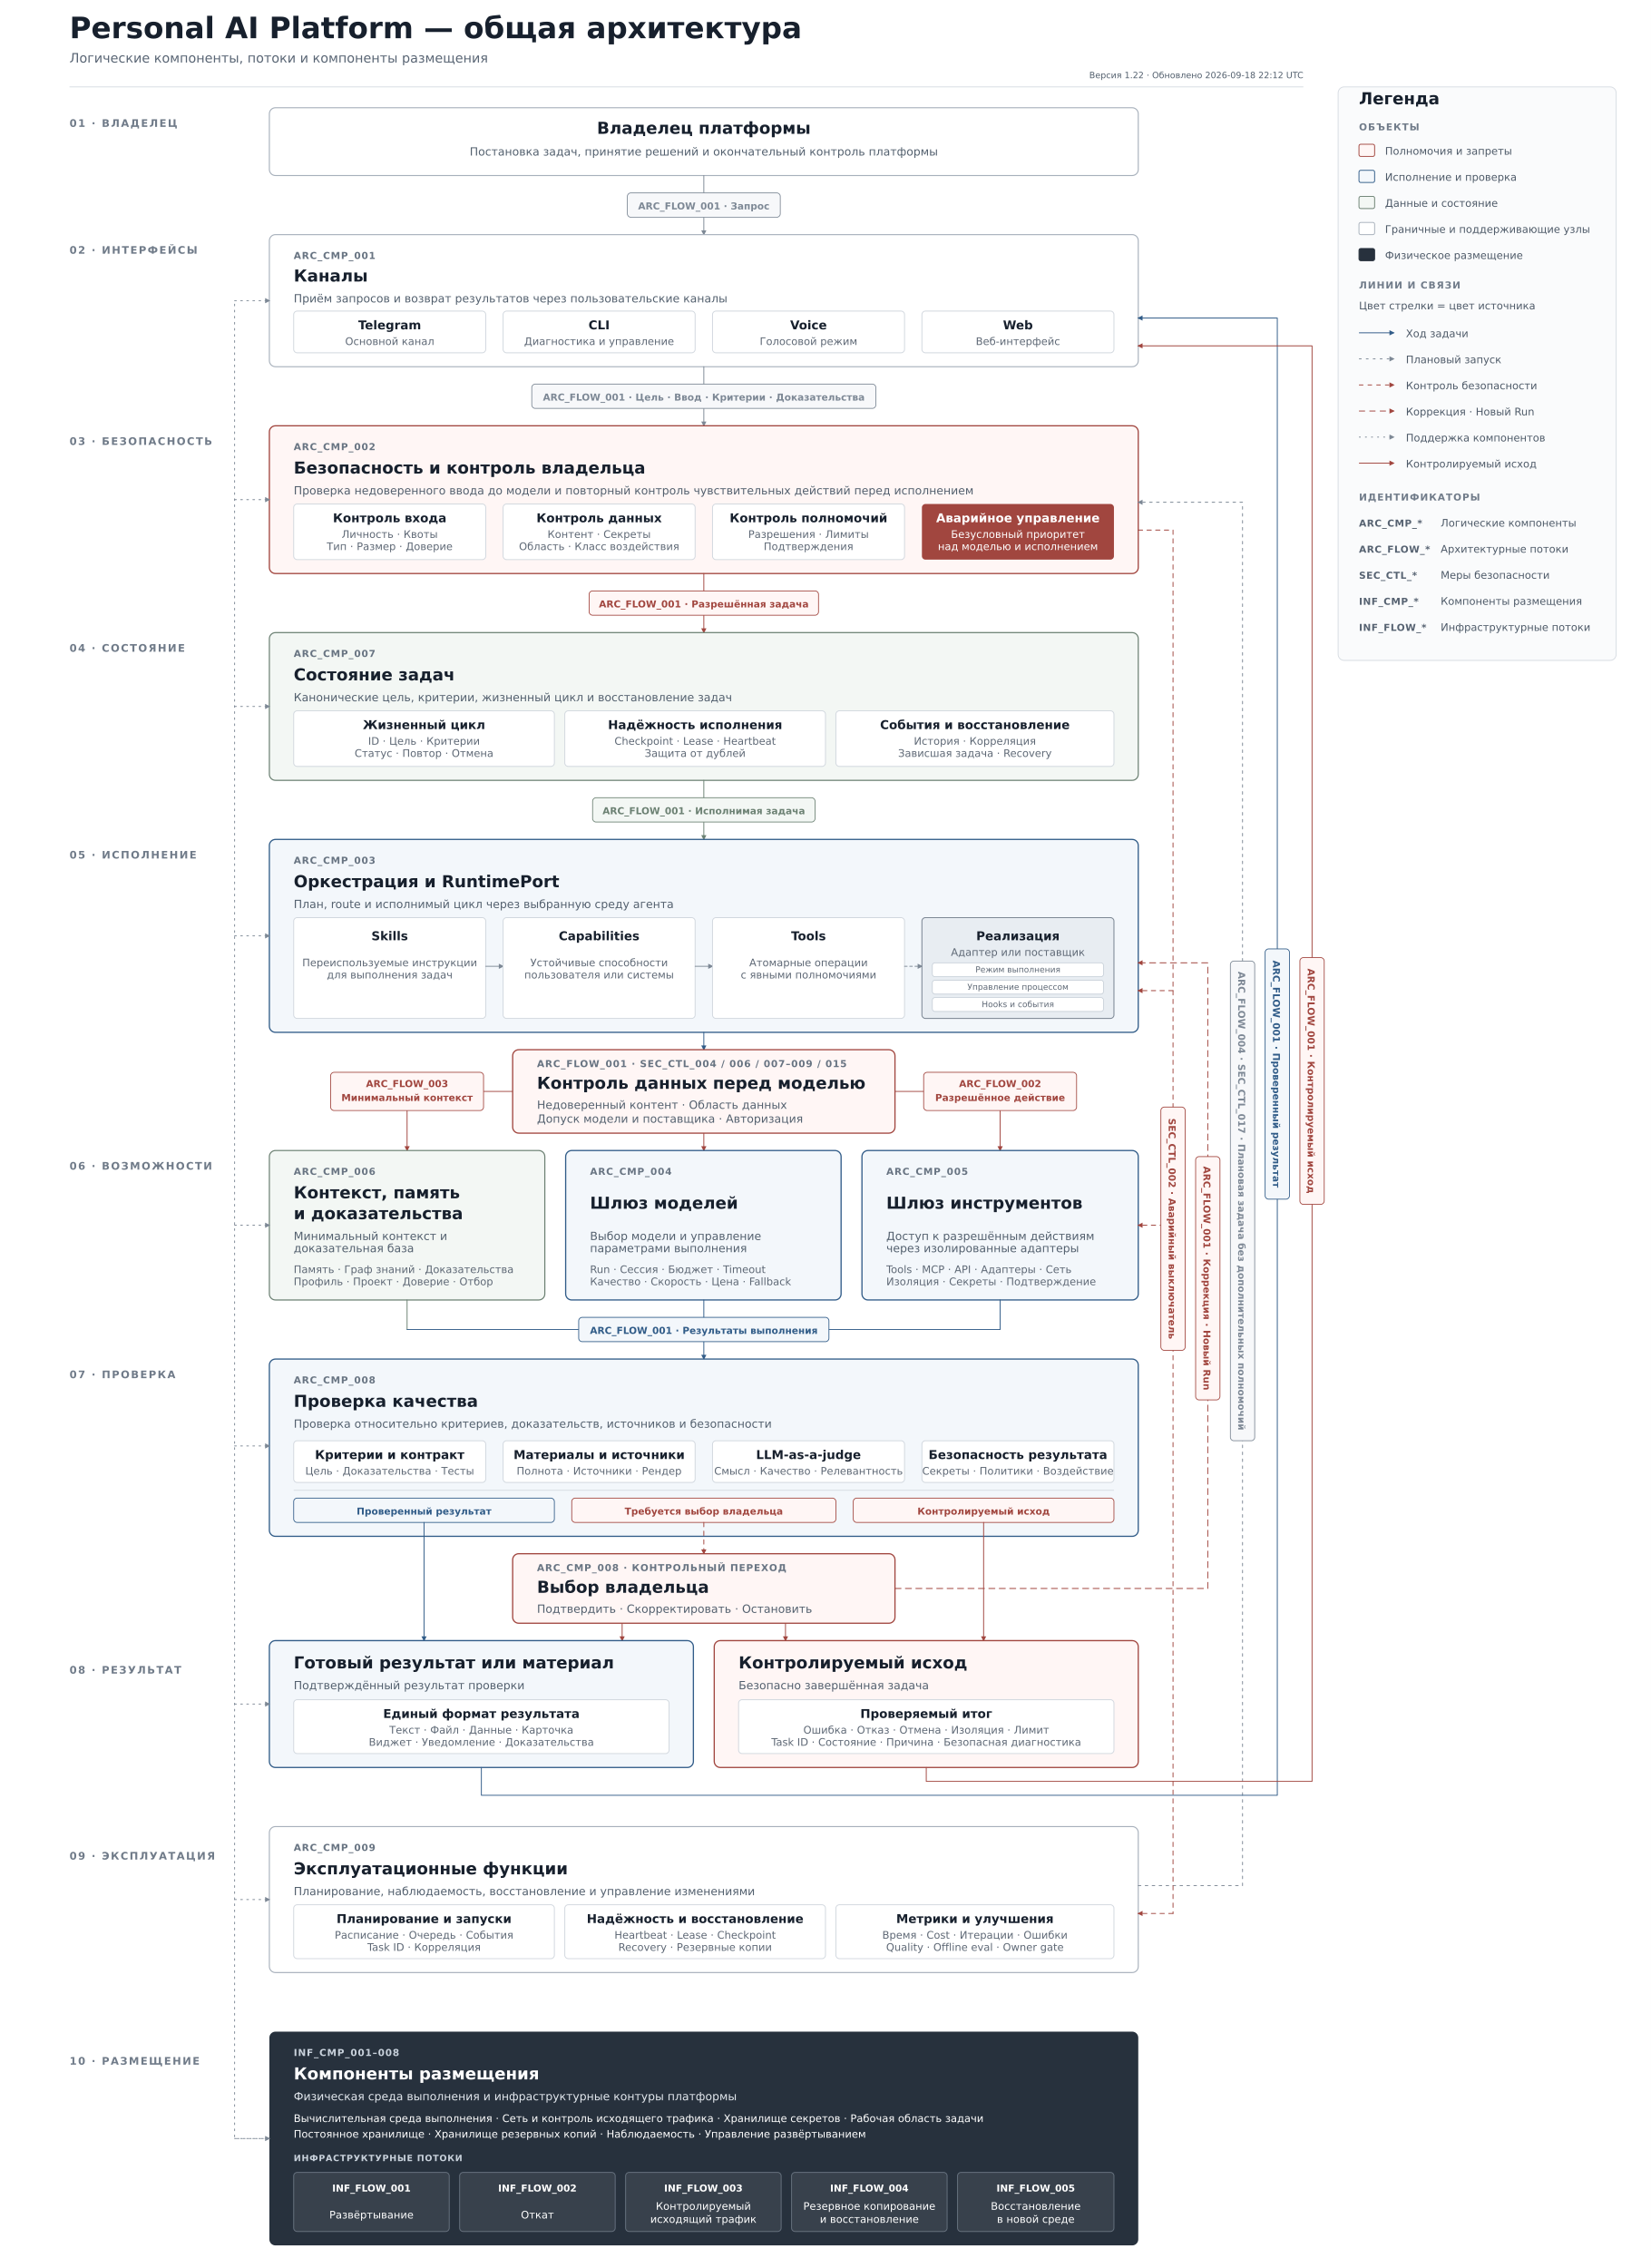
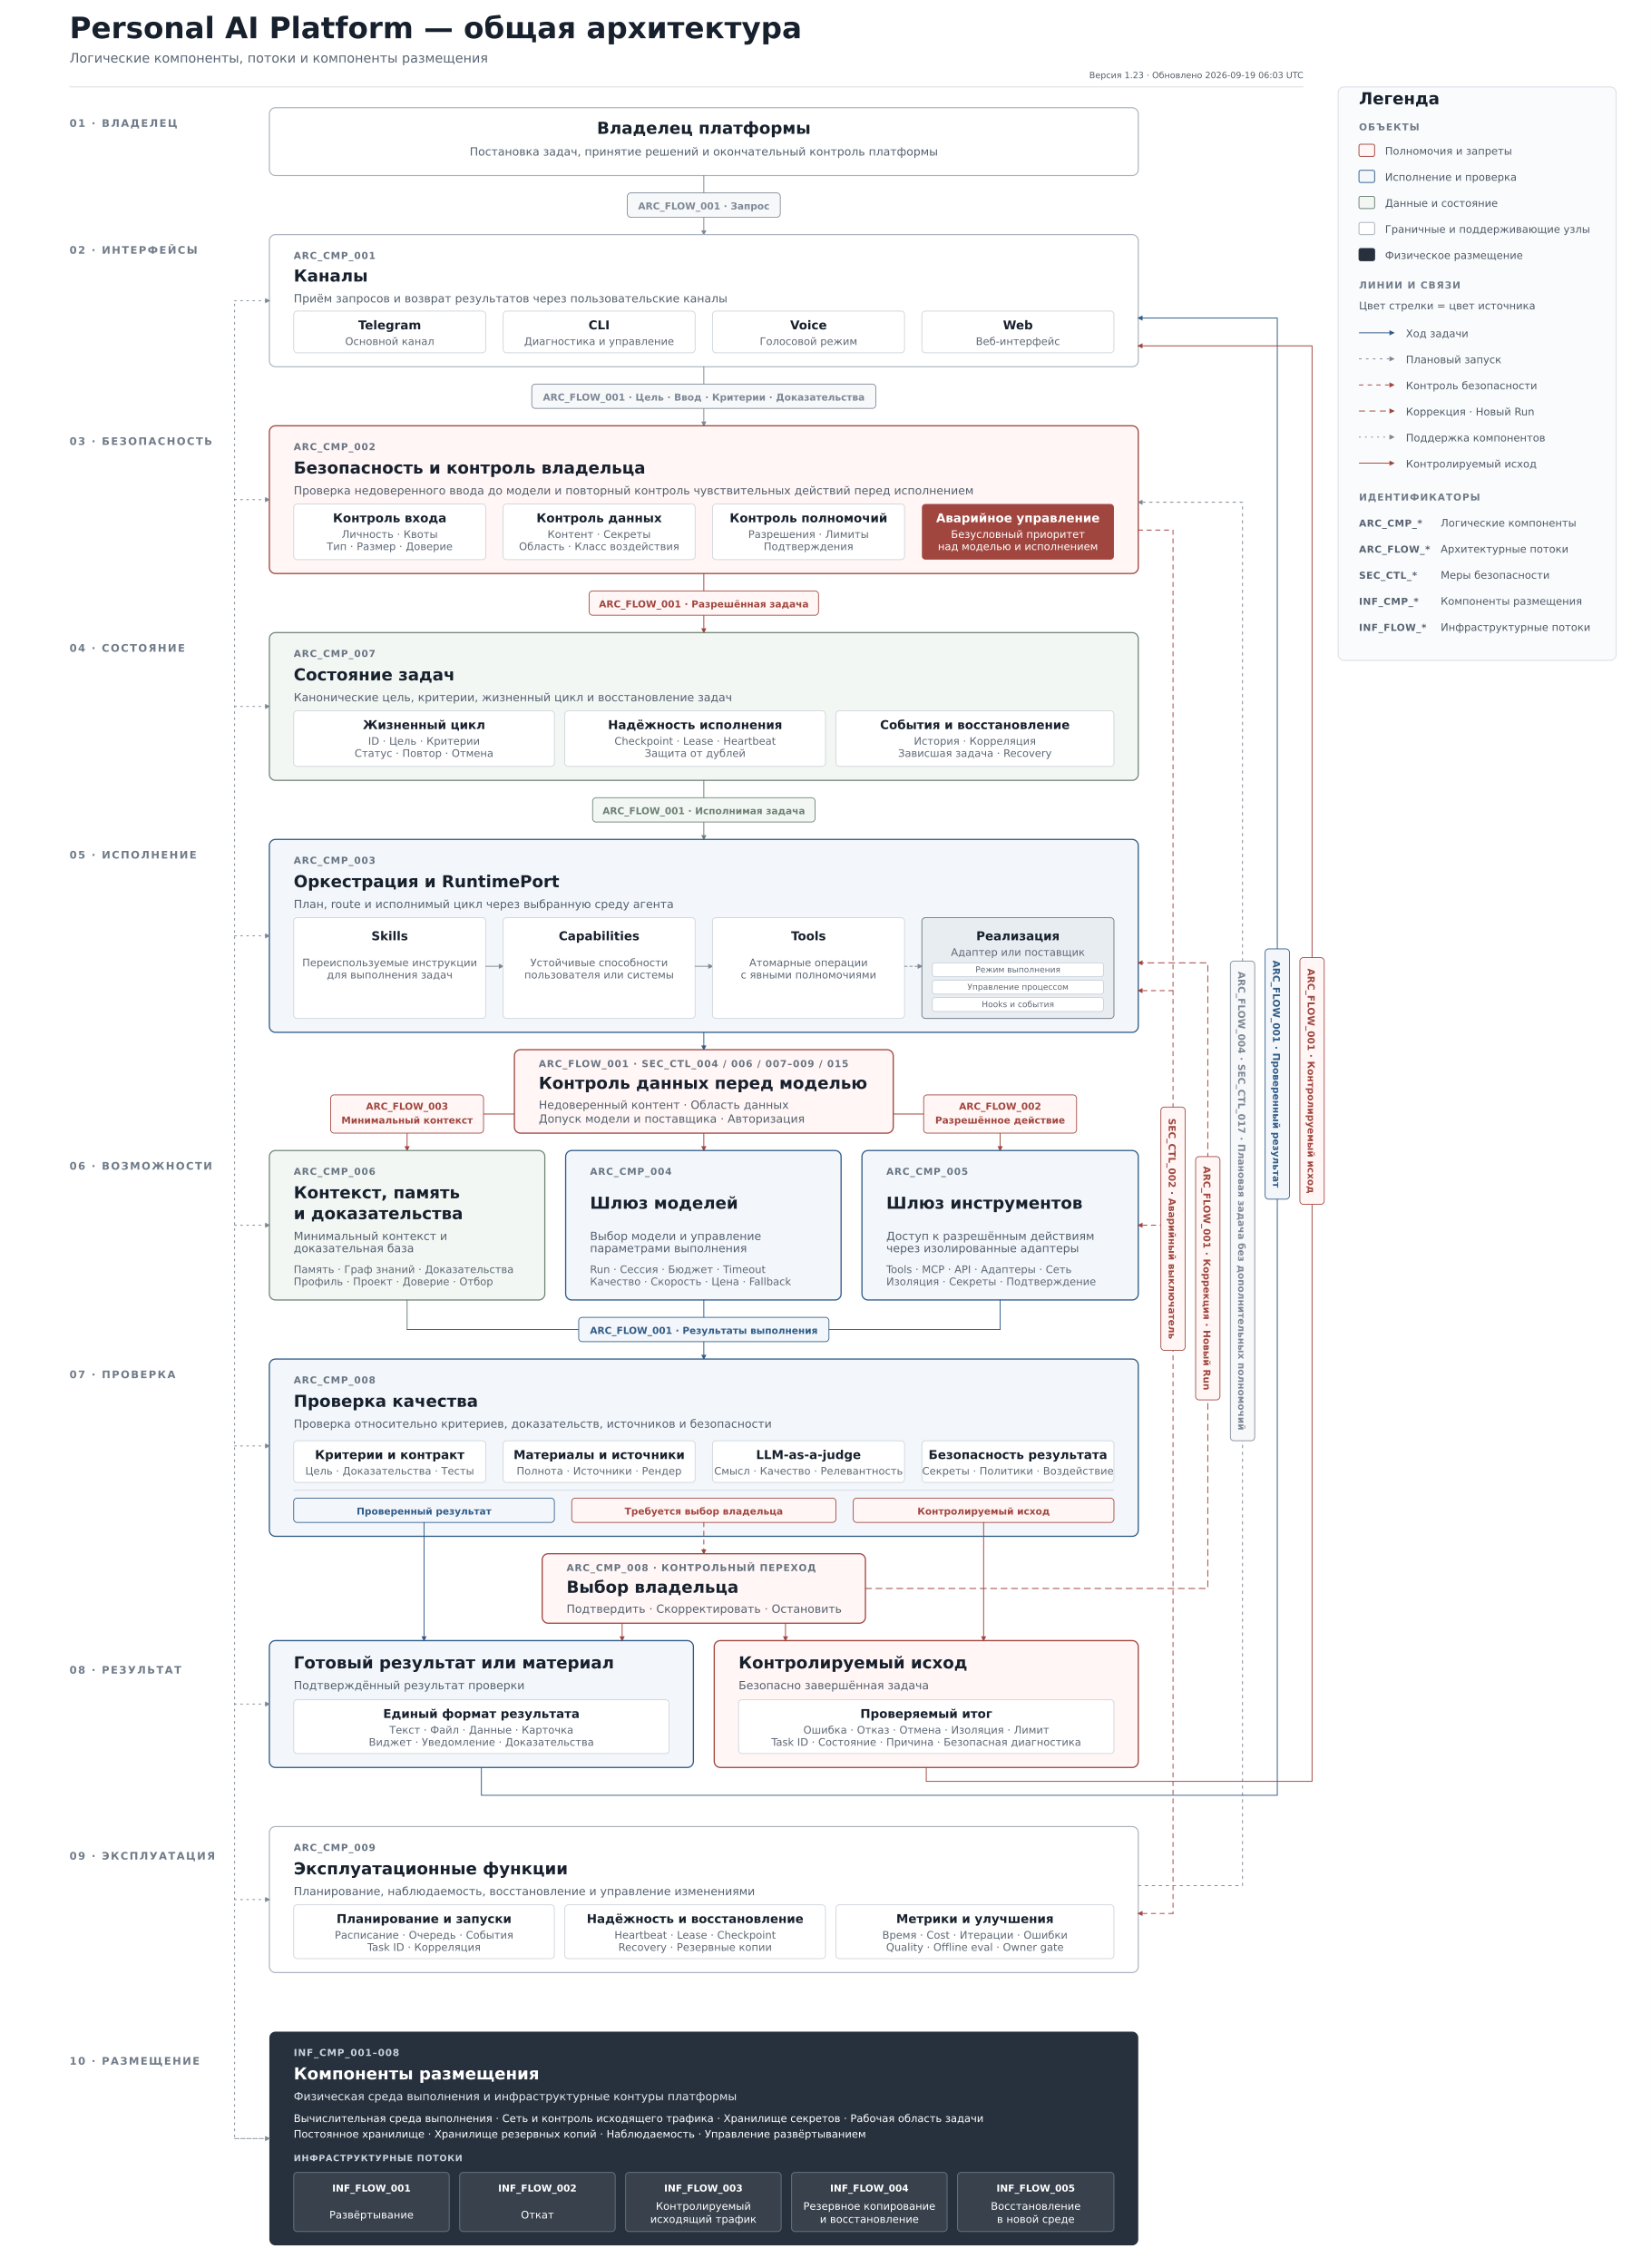
<svg xmlns="http://www.w3.org/2000/svg" width="1900" height="2610" viewBox="0 0 1900 2610" role="img" aria-labelledby="title desc" data-diagram-kind="architecture">
  <defs>
    <marker id="arrow-main" viewBox="0 0 10 10" refX="8.2" refY="5" markerWidth="6" markerHeight="6" orient="auto-start-reverse">
      <path d="M0 0L10 5L0 10Z" fill="#315C88" />
    </marker>
    <marker id="arrow-control" viewBox="0 0 10 10" refX="8.2" refY="5" markerWidth="6" markerHeight="6" orient="auto-start-reverse">
      <path d="M0 0L10 5L0 10Z" fill="#A1463F" />
    </marker>
    <marker id="arrow-support" viewBox="0 0 10 10" refX="8.2" refY="5" markerWidth="6" markerHeight="6" orient="auto-start-reverse">
      <path d="M0 0L10 5L0 10Z" fill="#7D8895" />
    </marker>
    <marker id="arrow-data" viewBox="0 0 10 10" refX="8.2" refY="5" markerWidth="6" markerHeight="6" orient="auto-start-reverse">
      <path d="M0 0L10 5L0 10Z" fill="#6C8173" />
    </marker>
    <style>
      text { font-family: "DejaVu Sans", sans-serif; fill: #17202D; }
      .title { font-size: 34px; font-weight: 600; }
      .subtitle { font-size: 15px; font-weight: 400; fill: #596574; }
      .legend { font-size: 12px; font-weight: 500; fill: #4E5A68; }
      .legend-id { font-size: 11px; font-weight: 600; letter-spacing: 0.5px; fill: #566271; }
      .legend-section { font-size: 11px; font-weight: 700; letter-spacing: 1px; fill: #707B89; }
      .layer-no { font-size: 12px; font-weight: 600; letter-spacing: 1.5px; fill: #707B89; }
      .component-id { font-size: 11px; font-weight: 600; letter-spacing: 0.8px; fill: #687482; }
      .component-title { font-size: 19px; font-weight: 600; }
      .component-text { font-size: 13px; font-weight: 400; fill: #53606E; }
      .small-title { font-size: 14px; font-weight: 600; }
      .small-text { font-size: 12px; font-weight: 400; fill: #5E6875; }
      .implementation-sub-text { font-size: 9.5px; font-weight: 400; fill: #5E6875; }
      .flow-text { font-size: 11px; font-weight: 600; fill: #315C88; }
      .control-flow-text { font-size: 11px; font-weight: 600; fill: #A1463F; }
      .data-flow-text { font-size: 11px; font-weight: 600; fill: #6C8173; }
      .neutral-flow-text { font-size: 11px; font-weight: 600; fill: #7D8895; }
      .inverse-title { font-size: 14px; font-weight: 600; fill: #FFFFFF; }
      .inverse-text { font-size: 12px; font-weight: 400; fill: #FFFFFF; }
      .infra-component-id { font-size: 11px; font-weight: 600; letter-spacing: 0.8px; fill: #C8D1DB; }
      .infra-component-title { font-size: 19px; font-weight: 600; fill: #FFFFFF; }
      .infra-component-text { font-size: 13px; font-weight: 400; fill: #E3E8EE; }
      .infra-small-text { font-size: 12px; font-weight: 400; fill: #FFFFFF; }
      .infra-chip { font-size: 11px; font-weight: 600; fill: #FFFFFF; }
      .infra-header { font-size: 10px; font-weight: 600; letter-spacing: 0.7px; fill: #C8D1DB; }
      .infra-inner-card { fill: #FFFFFF; fill-opacity: 0.08; stroke: #66717E; stroke-width: 1; }
      .main-line { fill: none; stroke: #315C88; stroke-width: 1; stroke-linecap: round; stroke-linejoin: round; marker-end: url(#arrow-main); }
      .neutral-line { fill: none; stroke: #7D8895; stroke-width: 1; stroke-linecap: round; stroke-linejoin: round; marker-end: url(#arrow-support); }
      .data-line { fill: none; stroke: #6C8173; stroke-width: 1; stroke-linecap: round; stroke-linejoin: round; marker-end: url(#arrow-data); }
      .control-main-line { fill: none; stroke: #A1463F; stroke-width: 1; stroke-linecap: round; stroke-linejoin: round; marker-end: url(#arrow-control); }
      .branch-line { fill: none; stroke: #315C88; stroke-width: 1; stroke-linecap: round; stroke-linejoin: round; marker-end: url(#arrow-main); }
      .bus-line { fill: none; stroke: #315C88; stroke-width: 1; stroke-linecap: round; stroke-linejoin: round; }
      .merge-line { fill: none; stroke: #315C88; stroke-width: 1; stroke-linecap: round; stroke-linejoin: round; }
      .data-merge-line { fill: none; stroke: #6C8173; stroke-width: 1; stroke-linecap: round; stroke-linejoin: round; }
      .revision-line { fill: none; stroke: #A1463F; stroke-width: 1; stroke-dasharray: 7 5; stroke-linecap: round; stroke-linejoin: round; marker-end: url(#arrow-control); }
      .control-line { fill: none; stroke: #A1463F; stroke-width: 1; stroke-dasharray: 5 5; stroke-linecap: round; stroke-linejoin: round; marker-end: url(#arrow-control); }
      .control-rail { fill: none; stroke: #A1463F; stroke-width: 1; stroke-dasharray: 5 5; stroke-linecap: round; stroke-linejoin: round; }
      .failure-line { fill: none; stroke: #A1463F; stroke-width: 1; stroke-linecap: round; stroke-linejoin: round; marker-end: url(#arrow-control); }
      .neutral-scheduled-line { fill: none; stroke: #7D8895; stroke-width: 1; stroke-dasharray: 3 5; stroke-linecap: round; stroke-linejoin: round; marker-end: url(#arrow-support); }
      .support-line { fill: none; stroke: #7D8895; stroke-width: 1; stroke-dasharray: 2 5; stroke-linecap: round; stroke-linejoin: round; marker-end: url(#arrow-support); }
      .support-rail { fill: none; stroke: #7D8895; stroke-width: 1; stroke-dasharray: 2 5; stroke-linecap: round; stroke-linejoin: round; }
      .neutral-card { fill: #FFFFFF; stroke: #A7B0BB; stroke-width: 1.2; }
      .control-card { fill: #FFF6F5; stroke: #A1463F; stroke-width: 1.4; }
      .execution-card { fill: #F3F7FB; stroke: #315C88; stroke-width: 1.4; }
      .data-card { fill: #F3F7F4; stroke: #6C8173; stroke-width: 1.3; }
      .inner-card { fill: #FFFFFF; stroke: #D1D7DE; stroke-width: 1; }
      .implementation-pill { fill: #E8EDF2; stroke: #7D8895; stroke-width: 1.1; }
      .implementation-sub { fill: #FFFFFF; stroke: #C3CCD5; stroke-width: 0.8; }
      .implementation-link { fill: none; stroke: #7D8895; stroke-width: 1; stroke-dasharray: 3 3; stroke-linecap: round; marker-end: url(#arrow-support); }
      .flow-label-blue { fill: #F3F7FB; stroke: #315C88; stroke-width: 0.9; }
      .flow-label-green { fill: #F3F7F4; stroke: #6C8173; stroke-width: 0.9; }
      .flow-label-gray { fill: #F7F8FA; stroke: #7D8895; stroke-width: 0.9; }
      .flow-label-red { fill: #FFF6F5; stroke: #A1463F; stroke-width: 0.9; }
      .gate-note { font-size: 10px; font-weight: 500; fill: #53606E; }
      .section-divider { stroke: #D7DCE2; stroke-width: 1; }
    </style>
  </defs>
  <rect width="1900" height="2626" fill="#FFFFFF" />
  <text x="80" y="44" class="title">Personal AI Platform — общая архитектура</text>
  <text x="80" y="72" class="subtitle">Логические компоненты, потоки и компоненты размещения</text>
-   <text x="1500" y="90" text-anchor="end" class="gate-note" data-diagram-meta="version">Версия 1.22 · Обновлено 2026-09-18 22:12 UTC</text>
+   <text x="1500" y="90" text-anchor="end" class="gate-note" data-diagram-meta="version">Версия 1.23 · Обновлено 2026-09-19 06:03 UTC</text>
  <line x1="80" y1="100" x2="1500" y2="100" stroke="#D7DCE2" />
  <g>
    <rect x="1540" y="100" width="320" height="660" rx="7" fill="#FAFBFC" stroke="#D7DCE2" stroke-width="1" />
    <text x="1564" y="120" class="component-title">Легенда</text>
    <text x="1564" y="150" class="legend-section">ОБЪЕКТЫ</text>
    <rect x="1564" y="166" width="18" height="14" rx="2" fill="#FFF6F5" stroke="#A1463F" />
    <text x="1594" y="178" class="legend">Полномочия и запреты</text>
    <rect x="1564" y="196" width="18" height="14" rx="2" fill="#F3F7FB" stroke="#315C88" />
    <text x="1594" y="208" class="legend">Исполнение и проверка</text>
    <rect x="1564" y="226" width="18" height="14" rx="2" fill="#F3F7F4" stroke="#6C8173" />
    <text x="1594" y="238" class="legend">Данные и состояние</text>
    <rect x="1564" y="256" width="18" height="14" rx="2" fill="#FFFFFF" stroke="#A7B0BB" />
    <text x="1594" y="268" class="legend">Граничные и поддерживающие узлы</text>
    <rect x="1564" y="286" width="18" height="14" rx="2" fill="#27313D" stroke="#27313D" />
    <text x="1594" y="298" class="legend">Физическое размещение</text>
    <text x="1564" y="332" class="legend-section">ЛИНИИ И СВЯЗИ</text>
    <text x="1564" y="356" class="legend">Цвет стрелки = цвет источника</text>
    <line x1="1564" y1="383" x2="1604" y2="383" stroke="#315C88" stroke-width="1" marker-end="url(#arrow-main)" />
    <text x="1618" y="388" class="legend">Ход задачи</text>
    <line x1="1564" y1="413" x2="1604" y2="413" stroke="#7D8895" stroke-width="1" stroke-dasharray="3 5" marker-end="url(#arrow-support)" />
    <text x="1618" y="418" class="legend">Плановый запуск</text>
    <line x1="1564" y1="443" x2="1604" y2="443" stroke="#A1463F" stroke-width="1" stroke-dasharray="5 5" marker-end="url(#arrow-control)" />
    <text x="1618" y="448" class="legend">Контроль безопасности</text>
    <line x1="1564" y1="473" x2="1604" y2="473" stroke="#A1463F" stroke-width="1" stroke-dasharray="7 5" marker-end="url(#arrow-control)" />
    <text x="1618" y="478" class="legend">Коррекция · Новый Run</text>
    <line x1="1564" y1="503" x2="1604" y2="503" stroke="#7D8895" stroke-width="1" stroke-dasharray="2 5" marker-end="url(#arrow-support)" />
    <text x="1618" y="508" class="legend">Поддержка компонентов</text>
    <line x1="1564" y1="533" x2="1604" y2="533" stroke="#A1463F" stroke-width="1" marker-end="url(#arrow-control)" />
    <text x="1618" y="538" class="legend">Контролируемый исход</text>
    <text x="1564" y="576" class="legend-section">ИДЕНТИФИКАТОРЫ</text>
    <text x="1564" y="606" class="legend-id">ARC_CMP_*</text>
    <text x="1658" y="606" class="legend">Логические компоненты</text>
    <text x="1564" y="636" class="legend-id">ARC_FLOW_*</text>
    <text x="1658" y="636" class="legend">Архитектурные потоки</text>
    <text x="1564" y="666" class="legend-id">SEC_CTL_*</text>
    <text x="1658" y="666" class="legend">Меры безопасности</text>
    <text x="1564" y="696" class="legend-id">INF_CMP_*</text>
    <text x="1658" y="696" class="legend">Компоненты размещения</text>
    <text x="1564" y="726" class="legend-id">INF_FLOW_*</text>
    <text x="1658" y="726" class="legend">Инфраструктурные потоки</text>
  </g>
  <g transform="translate(0 -110)">
    <g>
      <text x="80" y="256" class="layer-no">01 · ВЛАДЕЛЕЦ</text>
      <text x="80" y="402" class="layer-no">02 · ИНТЕРФЕЙСЫ</text>
      <text x="80" y="622" class="layer-no">03 · БЕЗОПАСНОСТЬ</text>
      <text x="80" y="860" class="layer-no">04 · СОСТОЯНИЕ</text>
      <text x="80" y="1098" class="layer-no">05 · ИСПОЛНЕНИЕ</text>
      <text x="80" y="1456" class="layer-no">06 · ВОЗМОЖНОСТИ</text>
      <text x="80" y="1696" class="layer-no">07 · ПРОВЕРКА</text>
      <text x="80" y="2036" class="layer-no">08 · РЕЗУЛЬТАТ</text>
      <text x="80" y="2250" class="layer-no">09 · ЭКСПЛУАТАЦИЯ</text>
      <text x="80" y="2486" class="layer-no">10 · РАЗМЕЩЕНИЕ</text>
    </g>
    <g>
      <rect id="owner-card" x="310" y="234" width="1000" height="78" rx="7" class="neutral-card" />
      <text x="810" y="264" class="component-title" text-anchor="middle">Владелец платформы</text>
      <text x="810" y="289" class="component-text" text-anchor="middle">Постановка задач, принятие решений и окончательный контроль платформы</text>
    </g>
    <path id="flow-request" class="neutral-line" d="M810 312V380" data-spec-id="ARC_FLOW_001" data-source-ref="owner-card" data-route="direct" />
    <rect id="flow-request-label" x="722" y="332" width="176" height="28" rx="4" class="flow-label-gray" data-connector-ref="flow-request" data-layout="flow-label" data-padding-profile="flow-caption" />
    <text x="810" y="351" class="neutral-flow-text" text-anchor="middle" textLength="152" lengthAdjust="spacing" data-spec-id="ARC_FLOW_001" data-label-for="flow-request-label">ARC_FLOW_001 · Запрос</text>
    <g data-spec-id="ARC_CMP_001">
      <rect id="channels-card" x="310" y="380" width="1000" height="152" rx="7" class="neutral-card" data-gap-from="owner-card" />
      <text x="338" y="408" class="component-id">ARC_CMP_001</text>
      <text x="338" y="434" class="component-title">Каналы</text>
      <text x="338" y="458" class="component-text">Приём запросов и возврат результатов через пользовательские каналы</text>
      <rect x="338" y="468" width="221" height="48" rx="4" class="inner-card" />
      <rect x="579" y="468" width="221" height="48" rx="4" class="inner-card" />
      <rect x="820" y="468" width="221" height="48" rx="4" class="inner-card" />
      <rect x="1061" y="468" width="221" height="48" rx="4" class="inner-card" />
      <text x="448.5" y="489" class="small-title" text-anchor="middle">Telegram</text>
      <text x="448.5" y="507" class="small-text" text-anchor="middle">Основной канал</text>
      <text x="689.5" y="489" class="small-title" text-anchor="middle">CLI</text>
      <text x="689.5" y="507" class="small-text" text-anchor="middle">Диагностика и управление</text>
      <text x="930.5" y="489" class="small-title" text-anchor="middle">Voice</text>
      <text x="930.5" y="507" class="small-text" text-anchor="middle">Голосовой режим</text>
      <text x="1171.5" y="489" class="small-title" text-anchor="middle">Web</text>
      <text x="1171.5" y="507" class="small-text" text-anchor="middle">Веб-интерфейс</text>
    </g>
    <path id="flow-task-intent" class="neutral-line" d="M810 532V600" data-spec-id="ARC_FLOW_001" data-source-ref="channels-card" data-route="direct" />
    <rect id="flow-task-intent-label" x="612" y="552" width="396" height="28" rx="4" class="flow-label-gray" data-connector-ref="flow-task-intent" data-layout="flow-label" data-padding-profile="flow-caption" />
    <text x="810" y="571" class="neutral-flow-text" text-anchor="middle" textLength="372" lengthAdjust="spacing" data-spec-id="ARC_FLOW_001" data-label-for="flow-task-intent-label">ARC_FLOW_001 · Цель · Ввод · Критерии · Доказательства</text>
    <g transform="translate(0 48)">
      <g data-spec-id="ARC_CMP_002">
        <rect id="security-card" x="310" y="552" width="1000" height="170" rx="7" class="control-card" data-gap-from="channels-card" />
        <text x="338" y="580" class="component-id">ARC_CMP_002</text>
        <text x="338" y="607" class="component-title">Безопасность и контроль владельца</text>
        <text x="338" y="631" class="component-text">Проверка недоверенного ввода до модели и повторный контроль чувствительных действий перед исполнением</text>
        <rect x="338" y="642" width="221" height="64" rx="4" class="inner-card" />
        <text x="448.5" y="663" class="small-title" text-anchor="middle">Контроль входа</text>
        <text x="448.5" y="681" class="small-text" text-anchor="middle">Личность · Квоты</text>
        <text x="448.5" y="695" class="small-text" text-anchor="middle">Тип · Размер · Доверие</text>
        <rect x="579" y="642" width="221" height="64" rx="4" class="inner-card" />
        <text x="689.5" y="663" class="small-title" text-anchor="middle">Контроль данных</text>
        <text x="689.5" y="681" class="small-text" text-anchor="middle">Контент · Секреты</text>
        <text x="689.5" y="695" class="small-text" text-anchor="middle">Область · Класс воздействия</text>
        <rect x="820" y="642" width="221" height="64" rx="4" class="inner-card" />
        <text x="930.5" y="663" class="small-title" text-anchor="middle">Контроль полномочий</text>
        <text x="930.5" y="681" class="small-text" text-anchor="middle">Разрешения · Лимиты</text>
        <text x="930.5" y="695" class="small-text" text-anchor="middle">Подтверждения</text>
        <rect x="1061" y="642" width="221" height="64" rx="4" fill="#A1463F" />
        <text x="1171.5" y="663" class="inverse-title" text-anchor="middle">Аварийное управление</text>
        <text x="1171.5" y="681" class="inverse-text" text-anchor="middle">Безусловный приоритет</text>
        <text x="1171.5" y="695" class="inverse-text" text-anchor="middle">над моделью и исполнением</text>
      </g>
      <g transform="translate(0 6)">
        <path id="flow-authorized-task" class="control-main-line" d="M810 716V784" data-spec-id="ARC_FLOW_001" data-source-ref="security-card" data-route="direct" />
        <rect id="flow-authorized-task-label" x="678" y="736" width="264" height="28" rx="4" class="flow-label-red" data-connector-ref="flow-authorized-task" data-layout="flow-label" data-padding-profile="flow-caption" />
        <text x="810" y="755" class="control-flow-text" text-anchor="middle" textLength="240" lengthAdjust="spacing" data-spec-id="ARC_FLOW_001" data-label-for="flow-authorized-task-label">ARC_FLOW_001 · Разрешённая задача</text>
        <g data-spec-id="ARC_CMP_007">
          <rect id="task-state-card" x="310" y="784" width="1000" height="170" rx="7" class="data-card" data-gap-from="security-card" />
          <text x="338" y="812" class="component-id">ARC_CMP_007</text>
          <text x="338" y="839" class="component-title">Состояние задач</text>
          <text x="338" y="863" class="component-text">Канонические цель, критерии, жизненный цикл и восстановление задач</text>
          <rect x="338" y="874" width="300" height="64" rx="4" class="inner-card" />
          <text x="488" y="895" class="small-title" text-anchor="middle">Жизненный цикл</text>
          <text x="488" y="913" class="small-text" text-anchor="middle">ID · Цель · Критерии</text>
          <text x="488" y="927" class="small-text" text-anchor="middle">Статус · Повтор · Отмена</text>
          <rect x="650" y="874" width="300" height="64" rx="4" class="inner-card" />
          <text x="800" y="895" class="small-title" text-anchor="middle">Надёжность исполнения</text>
          <text x="800" y="913" class="small-text" text-anchor="middle">Checkpoint · Lease · Heartbeat</text>
          <text x="800" y="927" class="small-text" text-anchor="middle">Защита от дублей</text>
          <rect x="962" y="874" width="320" height="64" rx="4" class="inner-card" />
          <text x="1122" y="895" class="small-title" text-anchor="middle">События и восстановление</text>
          <text x="1122" y="913" class="small-text" text-anchor="middle">История · Корреляция</text>
          <text x="1122" y="927" class="small-text" text-anchor="middle">Зависшая задача · Recovery</text>
        </g>
        <path id="flow-executable-task" class="data-line" d="M810 954V1022" data-spec-id="ARC_FLOW_001" data-source-ref="task-state-card" data-route="direct" />
        <rect id="flow-executable-task-label" x="682" y="974" width="256" height="28" rx="4" class="flow-label-green" data-connector-ref="flow-executable-task" data-layout="flow-label" data-padding-profile="flow-caption" />
        <text x="810" y="993" class="data-flow-text" text-anchor="middle" textLength="232" lengthAdjust="spacing" data-spec-id="ARC_FLOW_001" data-label-for="flow-executable-task-label">ARC_FLOW_001 · Исполнимая задача</text>
        <g transform="translate(0 28)" data-spec-id="ARC_CMP_003">
          <rect id="orchestration-card" x="310" y="994" width="1000" height="222" rx="7" class="execution-card" data-gap-from="task-state-card" />
          <text x="338" y="1022" class="component-id">ARC_CMP_003</text>
          <text x="338" y="1049" class="component-title">Оркестрация и RuntimePort</text>
          <text x="338" y="1073" class="component-text">План, route и исполнимый цикл через выбранную среду агента</text>
          <rect id="skills-card" x="338" y="1084" width="221" height="116" rx="4" class="inner-card" />
          <text x="448.5" y="1110" class="small-title" text-anchor="middle">Skills</text>
          <text x="448.5" y="1140" class="small-text" text-anchor="middle">Переиспользуемые инструкции</text>
          <text x="448.5" y="1154" class="small-text" text-anchor="middle">для выполнения задач</text>
          <path class="neutral-line" d="M559 1140H579" data-source-ref="skills-card" data-route="direct" />
          <rect id="capabilities-card" x="579" y="1084" width="221" height="116" rx="4" class="inner-card" />
          <text x="689.5" y="1110" class="small-title" text-anchor="middle">Capabilities</text>
          <text x="689.5" y="1140" class="small-text" text-anchor="middle">Устойчивые способности</text>
          <text x="689.5" y="1154" class="small-text" text-anchor="middle">пользователя или системы</text>
          <path class="neutral-line" d="M800 1140H820" data-source-ref="capabilities-card" data-route="direct" />
          <rect x="820" y="1084" width="221" height="116" rx="4" class="inner-card" />
          <text x="930.5" y="1110" class="small-title" text-anchor="middle">Tools</text>
          <text x="930.5" y="1140" class="small-text" text-anchor="middle">Атомарные операции</text>
          <text x="930.5" y="1154" class="small-text" text-anchor="middle">с явными полномочиями</text>
          <path class="implementation-link" d="M1041 1140H1061" />
          <rect x="1061" y="1084" width="221" height="116" rx="4" class="implementation-pill" />
          <text x="1171.5" y="1110" class="small-title" text-anchor="middle">Реализация</text>
          <text x="1171.5" y="1128" class="small-text" text-anchor="middle">Адаптер или поставщик</text>
          <rect x="1073" y="1136" width="197" height="16" rx="3" class="implementation-sub" />
          <rect x="1073" y="1156" width="197" height="16" rx="3" class="implementation-sub" />
          <rect x="1073" y="1176" width="197" height="16" rx="3" class="implementation-sub" />
          <text x="1171.5" y="1147" class="implementation-sub-text" text-anchor="middle">Режим выполнения</text>
          <text x="1171.5" y="1167" class="implementation-sub-text" text-anchor="middle">Управление процессом</text>
          <text x="1171.5" y="1187" class="implementation-sub-text" text-anchor="middle">Hooks и события</text>
        </g>
      </g>
    </g>
    <g transform="translate(0 118)">
      <path class="main-line" d="M810 1180V1200" data-source-ref="orchestration-card" data-route="direct" />
-       <path id="flow-pre-model-context" class="control-main-line" d="M590 1248H468.5V1316" data-source-ref="pre-model-control-card" />
+       <path id="flow-pre-model-context" class="control-main-line" d="M592 1274H468.5V1316" data-source-ref="pre-model-control-card" />
      <path id="flow-pre-model-main" class="control-main-line" d="M810 1296V1316" data-source-ref="pre-model-control-card" data-route="direct" />
-       <path id="flow-pre-model-tool" class="control-main-line" d="M1030 1248H1151V1316" data-source-ref="pre-model-control-card" />
+       <path id="flow-pre-model-tool" class="control-main-line" d="M1028 1274H1151V1316" data-source-ref="pre-model-control-card" />
      <g data-spec-id="SEC_CTL_004">
        <g data-spec-id="SEC_CTL_006">
          <g data-spec-id="SEC_CTL_007">
            <g data-spec-id="SEC_CTL_008">
              <g data-spec-id="SEC_CTL_009">
                <g data-spec-id="SEC_CTL_015">
-                   <rect id="pre-model-context-flow" x="380.5" y="1226" width="176" height="44" rx="4" class="flow-label-red" data-connector-ref="flow-pre-model-context" data-layout="flow-label-multiline" data-padding-profile="flow-caption" data-equal-width-group="pre-model-side-labels" />
-                   <text x="468.5" y="1243" class="control-flow-text" text-anchor="middle" data-spec-id="ARC_FLOW_003" data-label-for="pre-model-context-flow">ARC_FLOW_003</text>
-                   <text x="468.5" y="1259" class="control-flow-text" text-anchor="middle" data-label-for="pre-model-context-flow">Минимальный контекст</text>
-                   <rect id="pre-model-control-card" x="590" y="1200" width="440" height="96" rx="7" class="control-card" data-layout="control-transition" data-center-with="orchestration-card" data-gap-from="orchestration-card" data-gap-kind="transition" />
-                   <text x="618" y="1220" class="component-id" data-layout-slot="identity">ARC_FLOW_001 · SEC_CTL_004 / 006 / 007–009 / 015</text>
-                   <text x="618" y="1245" class="component-title" data-layout-slot="title">Контроль данных перед моделью</text>
-                   <text x="618" y="1268" class="component-text" data-layout-slot="detail-1">Недоверенный контент · Область данных</text>
-                   <text x="618" y="1284" class="component-text" data-layout-slot="detail-2">Допуск модели и поставщика · Авторизация</text>
-                   <rect id="pre-model-tool-flow" x="1063" y="1226" width="176" height="44" rx="4" class="flow-label-red" data-connector-ref="flow-pre-model-tool" data-layout="flow-label-multiline" data-padding-profile="flow-caption" data-equal-width-group="pre-model-side-labels" />
-                   <text x="1151" y="1243" class="control-flow-text" text-anchor="middle" data-spec-id="ARC_FLOW_002" data-label-for="pre-model-tool-flow">ARC_FLOW_002</text>
-                   <text x="1151" y="1259" class="control-flow-text" text-anchor="middle" data-label-for="pre-model-tool-flow">Разрешённое действие</text>
+                   <rect id="pre-model-context-flow" x="380.5" y="1252" width="176" height="44" rx="4" class="flow-label-red" data-connector-ref="flow-pre-model-context" data-layout="flow-label-multiline" data-padding-profile="flow-caption" data-equal-width-group="pre-model-side-labels" data-align-bottom-with="pre-model-control-card" />
+                   <text x="468.5" y="1269" class="control-flow-text" text-anchor="middle" data-spec-id="ARC_FLOW_003" data-label-for="pre-model-context-flow">ARC_FLOW_003</text>
+                   <text x="468.5" y="1285" class="control-flow-text" text-anchor="middle" data-label-for="pre-model-context-flow">Минимальный контекст</text>
+                   <rect id="pre-model-control-card" x="592" y="1200" width="436" height="96" rx="7" class="control-card" data-layout="control-transition" data-center-with="orchestration-card" data-gap-from="orchestration-card" data-gap-kind="transition" />
+                   <text x="620" y="1220" class="component-id" data-layout-slot="identity">ARC_FLOW_001 · SEC_CTL_004 / 006 / 007–009 / 015</text>
+                   <text x="620" y="1245" class="component-title" data-layout-slot="title">Контроль данных перед моделью</text>
+                   <text x="620" y="1268" class="component-text" data-layout-slot="detail-1">Недоверенный контент · Область данных</text>
+                   <text x="620" y="1284" class="component-text" data-layout-slot="detail-2">Допуск модели и поставщика · Авторизация</text>
+                   <rect id="pre-model-tool-flow" x="1063" y="1252" width="176" height="44" rx="4" class="flow-label-red" data-connector-ref="flow-pre-model-tool" data-layout="flow-label-multiline" data-padding-profile="flow-caption" data-equal-width-group="pre-model-side-labels" data-align-bottom-with="pre-model-control-card" />
+                   <text x="1151" y="1269" class="control-flow-text" text-anchor="middle" data-spec-id="ARC_FLOW_002" data-label-for="pre-model-tool-flow">ARC_FLOW_002</text>
+                   <text x="1151" y="1285" class="control-flow-text" text-anchor="middle" data-label-for="pre-model-tool-flow">Разрешённое действие</text>
                </g>
              </g>
            </g>
          </g>
        </g>
      </g>
      <g transform="translate(0 28)" data-spec-id="ARC_CMP_006">
        <rect id="context-card" x="310" y="1288" width="317" height="172" rx="7" class="data-card" data-gap-from="pre-model-control-card" data-gap-kind="transition" />
        <text x="338" y="1316" class="component-id">ARC_CMP_006</text>
        <text x="338" y="1343" class="component-title">Контекст, память</text>
        <text x="338" y="1367" class="component-title">и доказательства</text>
        <text x="338" y="1391" class="component-text">Минимальный контекст и</text>
        <text x="338" y="1405" class="component-text">доказательная база</text>
        <text x="338" y="1429" class="small-text">Память · Граф знаний · Доказательства</text>
        <text x="338" y="1443" class="small-text">Профиль · Проект · Доверие · Отбор</text>
      </g>
      <g transform="translate(0 28)" data-spec-id="ARC_CMP_004">
        <rect id="model-gateway-card" x="651" y="1288" width="317" height="172" rx="7" class="execution-card" data-gap-from="pre-model-control-card" data-gap-kind="transition" />
        <text x="679" y="1316" class="component-id">ARC_CMP_004</text>
        <text x="679" y="1355" class="component-title">Шлюз моделей</text>
        <text x="679" y="1391" class="component-text">Выбор модели и управление</text>
        <text x="679" y="1405" class="component-text">параметрами выполнения</text>
        <text x="679" y="1429" class="small-text">Run · Сессия · Бюджет · Timeout</text>
        <text x="679" y="1443" class="small-text">Качество · Скорость · Цена · Fallback</text>
      </g>
      <g transform="translate(0 28)" data-spec-id="ARC_CMP_005">
        <rect id="tool-gateway-card" x="992" y="1288" width="318" height="172" rx="7" class="execution-card" data-gap-from="pre-model-control-card" data-gap-kind="transition" />
        <text x="1020" y="1316" class="component-id">ARC_CMP_005</text>
        <text x="1020" y="1355" class="component-title">Шлюз инструментов</text>
        <text x="1020" y="1391" class="component-text">Доступ к разрешённым действиям</text>
        <text x="1020" y="1405" class="component-text">через изолированные адаптеры</text>
        <text x="1020" y="1429" class="small-text">Tools · MCP · API · Адаптеры · Сеть</text>
        <text x="1020" y="1443" class="small-text">Изоляция · Секреты · Подтверждение</text>
      </g>
      <g transform="translate(0 -48)">
        <path class="data-merge-line" d="M468.5 1536V1570" data-source-ref="context-card" data-route="direct" />
        <path class="merge-line" d="M810 1536V1570" data-source-ref="model-gateway-card" data-route="direct" />
        <path class="merge-line" d="M1151 1536V1570" data-source-ref="tool-gateway-card" data-route="direct" />
        <path class="bus-line" d="M468.5 1570H1151" data-shared-route="true" />
        <path id="flow-capability-results" class="branch-line" d="M810 1570V1604" data-shared-route="true" />
        <rect id="flow-capability-results-label" x="666" y="1556" width="288" height="28" rx="4" class="flow-label-blue" data-connector-ref="flow-capability-results" data-layout="flow-label" data-padding-profile="flow-caption" />
        <text x="810" y="1575" class="flow-text" text-anchor="middle" textLength="264" lengthAdjust="spacing" data-spec-id="ARC_FLOW_001" data-label-for="flow-capability-results-label">ARC_FLOW_001 · Результаты выполнения</text>
        <g data-spec-id="ARC_CMP_008">
          <rect id="quality-card" x="310" y="1604" width="1000" height="204" rx="7" class="execution-card" data-gap-from="context-card" />
          <text x="338" y="1632" class="component-id">ARC_CMP_008</text>
          <text x="338" y="1659" class="component-title">Проверка качества</text>
          <text x="338" y="1683" class="component-text">Проверка относительно критериев, доказательств, источников и безопасности</text>
          <rect x="338" y="1698" width="221" height="48" rx="4" class="inner-card" />
          <text x="448.5" y="1719" class="small-title" text-anchor="middle">Критерии и контракт</text>
          <text x="448.5" y="1737" class="small-text" text-anchor="middle">Цель · Доказательства · Тесты</text>
          <rect x="579" y="1698" width="221" height="48" rx="4" class="inner-card" />
          <text x="689.5" y="1719" class="small-title" text-anchor="middle">Материалы и источники</text>
          <text x="689.5" y="1737" class="small-text" text-anchor="middle">Полнота · Источники · Рендер</text>
          <rect x="820" y="1698" width="221" height="48" rx="4" class="inner-card" />
          <text x="930.5" y="1719" class="small-title" text-anchor="middle">LLM-as-a-judge</text>
          <text x="930.5" y="1737" class="small-text" text-anchor="middle">Смысл · Качество · Релевантность</text>
          <rect x="1061" y="1698" width="221" height="48" rx="4" class="inner-card" />
          <text x="1171.5" y="1719" class="small-title" text-anchor="middle">Безопасность результата</text>
          <text x="1171.5" y="1737" class="small-text" text-anchor="middle">Секреты · Политики · Воздействие</text>
          <line x1="338" y1="1755" x2="1282" y2="1755" class="section-divider" />
          <rect id="quality-verified-port" x="338" y="1764" width="300" height="28" rx="4" class="flow-label-blue" data-layout="flow-label" data-padding-profile="flow-port" data-connector-ref="flow-quality-verified" />
          <text x="488" y="1783" class="flow-text" text-anchor="middle" data-label-for="quality-verified-port">Проверенный результат</text>
          <rect id="quality-owner-port" x="658" y="1764" width="304" height="28" rx="4" class="flow-label-red" data-layout="flow-label" data-padding-profile="flow-port" data-connector-ref="flow-quality-owner" />
          <text x="810" y="1783" class="control-flow-text" text-anchor="middle" data-label-for="quality-owner-port">Требуется выбор владельца</text>
          <rect id="quality-controlled-port" x="982" y="1764" width="300" height="28" rx="4" class="flow-label-red" data-layout="flow-label" data-padding-profile="flow-port" data-connector-ref="flow-quality-controlled" />
          <text x="1132" y="1783" class="control-flow-text" text-anchor="middle" data-label-for="quality-controlled-port">Контролируемый исход</text>
        </g>
        <path id="flow-quality-verified" class="main-line" d="M488 1792V1928" data-spec-id="ARC_FLOW_001" data-source-ref="quality-verified-port" data-route="direct" />
        <path id="flow-quality-owner" class="control-line" d="M810 1792V1828" data-spec-id="ARC_FLOW_001" data-source-ref="quality-owner-port" data-route="direct" />
        <path id="flow-quality-controlled" class="failure-line" d="M1132 1792V1928" data-spec-id="ARC_FLOW_001" data-source-ref="quality-controlled-port" data-route="direct" />
        <path class="control-main-line" d="M716 1908V1928" data-spec-id="ARC_FLOW_001" data-source-ref="owner-choice-card" data-route="direct" />
        <path class="failure-line" d="M904 1908V1928" data-spec-id="ARC_FLOW_001" data-source-ref="owner-choice-card" data-route="direct" />
-         <path id="flow-owner-revision" class="revision-line" d="M1030 1868H1390V1148H1310" data-spec-id="ARC_FLOW_001" data-source-ref="owner-choice-card" data-port-group="orchestration-right-inputs" data-port-target="orchestration-card" data-port-side="right" />
+         <path id="flow-owner-revision" class="revision-line" d="M996 1868H1390V1148H1310" data-spec-id="ARC_FLOW_001" data-source-ref="owner-choice-card" data-port-group="orchestration-right-inputs" data-port-target="orchestration-card" data-port-side="right" />
        <g data-spec-id="ARC_CMP_008">
-           <rect id="owner-choice-card" x="590" y="1828" width="440" height="80" rx="7" class="control-card" data-gap-from="quality-card" data-gap-kind="transition" data-layout="control-transition" data-layout-variant="single-detail" data-center-with="quality-card" />
-           <text x="618" y="1848" class="component-id" data-layout-slot="identity">ARC_CMP_008 · КОНТРОЛЬНЫЙ ПЕРЕХОД</text>
-           <text x="618" y="1873" class="component-title" data-layout-slot="title">Выбор владельца</text>
-           <text x="618" y="1896" class="component-text" data-layout-slot="detail-1">Подтвердить · Скорректировать · Остановить</text>
+           <rect id="owner-choice-card" x="624" y="1828" width="372" height="80" rx="7" class="control-card" data-gap-from="quality-card" data-gap-kind="transition" data-layout="control-transition" data-layout-variant="single-detail" data-center-with="quality-card" />
+           <text x="652" y="1848" class="component-id" data-layout-slot="identity">ARC_CMP_008 · КОНТРОЛЬНЫЙ ПЕРЕХОД</text>
+           <text x="652" y="1873" class="component-title" data-layout-slot="title">Выбор владельца</text>
+           <text x="652" y="1896" class="component-text" data-layout-slot="detail-1">Подтвердить · Скорректировать · Остановить</text>
        </g>
        <g transform="translate(1390 1511) rotate(90)" data-spec-id="ARC_FLOW_001">
          <rect id="flow-owner-revision-label" x="-140" y="-14" width="280" height="28" rx="4" class="flow-label-red" data-connector-ref="flow-owner-revision" data-layout="flow-label" data-padding-profile="flow-caption" />
          <text x="0" y="5" class="control-flow-text" text-anchor="middle" textLength="256" lengthAdjust="spacing" data-label-for="flow-owner-revision-label">ARC_FLOW_001 · Коррекция · Новый Run</text>
        </g>
        <g transform="translate(0 92)">
          <g>
            <rect id="ready-result-card" x="310" y="1836" width="488" height="146" rx="7" class="execution-card" data-gap-from="owner-choice-card" data-gap-kind="transition" />
            <text x="338" y="1868" class="component-title">Готовый результат или материал</text>
            <text x="338" y="1892" class="component-text">Подтверждённый результат проверки</text>
            <rect x="338" y="1904" width="432" height="62" rx="4" class="inner-card" />
            <text x="554" y="1925" class="small-title" text-anchor="middle">Единый формат результата</text>
            <text x="554" y="1943" class="small-text" text-anchor="middle">Текст · Файл · Данные · Карточка</text>
            <text x="554" y="1957" class="small-text" text-anchor="middle">Виджет · Уведомление · Доказательства</text>
          </g>
          <g>
            <rect id="controlled-result-card" x="822" y="1836" width="488" height="146" rx="7" class="control-card" data-gap-from="owner-choice-card" data-gap-kind="transition" />
            <text x="850" y="1868" class="component-title">Контролируемый исход</text>
            <text x="850" y="1892" class="component-text">Безопасно завершённая задача</text>
            <rect x="850" y="1904" width="432" height="62" rx="4" class="inner-card" />
            <text x="1066" y="1925" class="small-title" text-anchor="middle">Проверяемый итог</text>
            <text x="1066" y="1943" class="small-text" text-anchor="middle">Ошибка · Отказ · Отмена · Изоляция · Лимит</text>
            <text x="1066" y="1957" class="small-text" text-anchor="middle">Task ID · Состояние · Причина · Безопасная диагностика</text>
          </g>
        </g>
        <g transform="translate(0 84)">
          <g data-spec-id="ARC_CMP_009">
            <rect id="operations-card" x="310" y="2058" width="1000" height="168" rx="7" class="neutral-card" data-gap-from="ready-result-card" />
            <text x="338" y="2086" class="component-id">ARC_CMP_009</text>
            <text x="338" y="2113" class="component-title">Эксплуатационные функции</text>
            <text x="338" y="2137" class="component-text">Планирование, наблюдаемость, восстановление и управление изменениями</text>
            <rect x="338" y="2148" width="300" height="62" rx="4" class="inner-card" />
            <text x="488" y="2169" class="small-title" text-anchor="middle">Планирование и запуски</text>
            <text x="488" y="2187" class="small-text" text-anchor="middle">Расписание · Очередь · События</text>
            <text x="488" y="2201" class="small-text" text-anchor="middle">Task ID · Корреляция</text>
            <rect x="650" y="2148" width="300" height="62" rx="4" class="inner-card" />
            <text x="800" y="2169" class="small-title" text-anchor="middle">Надёжность и восстановление</text>
            <text x="800" y="2187" class="small-text" text-anchor="middle">Heartbeat · Lease · Checkpoint</text>
            <text x="800" y="2201" class="small-text" text-anchor="middle">Recovery · Резервные копии</text>
            <rect x="962" y="2148" width="320" height="62" rx="4" class="inner-card" />
            <text x="1122" y="2169" class="small-title" text-anchor="middle">Метрики и улучшения</text>
            <text x="1122" y="2187" class="small-text" text-anchor="middle">Время · Cost · Итерации · Ошибки</text>
            <text x="1122" y="2201" class="small-text" text-anchor="middle">Quality · Offline eval · Owner gate</text>
          </g>
          <g transform="translate(0 54)">
            <rect id="placement-card" x="310" y="2240" width="1000" height="246" rx="7" fill="#27313D" data-gap-from="operations-card" />
            <text x="338" y="2268" class="infra-component-id">INF_CMP_001–008</text>
            <text x="338" y="2295" class="infra-component-title">Компоненты размещения</text>
            <text x="338" y="2319" class="infra-component-text">Физическая среда выполнения и инфраструктурные контуры платформы</text>
            <text x="338" y="2344" class="infra-small-text">
              <tspan data-spec-id="INF_CMP_001">Вычислительная среда выполнения</tspan> · <tspan data-spec-id="INF_CMP_002">Сеть и контроль исходящего трафика</tspan> · <tspan data-spec-id="INF_CMP_003">Хранилище секретов</tspan> · <tspan data-spec-id="INF_CMP_004">Рабочая область задачи</tspan>
            </text>
            <text x="338" y="2362" class="infra-small-text">
              <tspan data-spec-id="INF_CMP_005">Постоянное хранилище</tspan> · <tspan data-spec-id="INF_CMP_006">Хранилище резервных копий</tspan> · <tspan data-spec-id="INF_CMP_007">Наблюдаемость</tspan> · <tspan data-spec-id="INF_CMP_008">Управление развёртыванием</tspan>
            </text>
            <text x="338" y="2389" class="infra-header">ИНФРАСТРУКТУРНЫЕ ПОТОКИ</text>
            <rect x="338" y="2402" width="179" height="68" rx="4" class="infra-inner-card" />
            <rect x="529" y="2402" width="179" height="68" rx="4" class="infra-inner-card" />
            <rect x="720" y="2402" width="179" height="68" rx="4" class="infra-inner-card" />
            <rect x="911" y="2402" width="179" height="68" rx="4" class="infra-inner-card" />
            <rect x="1102" y="2402" width="180" height="68" rx="4" class="infra-inner-card" />
            <text x="427.5" y="2424" class="infra-chip" text-anchor="middle" data-spec-id="INF_FLOW_001">INF_FLOW_001</text>
            <text x="427.5" y="2455" class="infra-small-text" text-anchor="middle">Развёртывание</text>
            <text x="618.5" y="2424" class="infra-chip" text-anchor="middle" data-spec-id="INF_FLOW_002">INF_FLOW_002</text>
            <text x="618.5" y="2455" class="infra-small-text" text-anchor="middle">Откат</text>
            <text x="809.5" y="2424" class="infra-chip" text-anchor="middle" data-spec-id="INF_FLOW_003">INF_FLOW_003</text>
            <text x="809.5" y="2445" class="infra-small-text" text-anchor="middle">Контролируемый</text>
            <text x="809.5" y="2460" class="infra-small-text" text-anchor="middle">исходящий трафик</text>
            <text x="1000.5" y="2424" class="infra-chip" text-anchor="middle" data-spec-id="INF_FLOW_004">INF_FLOW_004</text>
            <text x="1000.5" y="2445" class="infra-small-text" text-anchor="middle">Резервное копирование</text>
            <text x="1000.5" y="2460" class="infra-small-text" text-anchor="middle">и восстановление</text>
            <text x="1192" y="2424" class="infra-chip" text-anchor="middle" data-spec-id="INF_FLOW_005">INF_FLOW_005</text>
            <text x="1192" y="2445" class="infra-small-text" text-anchor="middle">Восстановление</text>
            <text x="1192" y="2460" class="infra-small-text" text-anchor="middle">в новой среде</text>
          </g>
        </g>
      </g>
    </g>
    <path class="support-rail" d="M310 2571H270V456" />
    <path class="support-line" d="M270 456H310" />
    <path class="support-line" d="M270 685H310" />
    <path class="support-line" d="M270 923H310" />
    <path class="support-line" d="M270 1187H310" />
    <path class="support-line" d="M270 1520H310" />
    <path class="support-line" d="M270 1774H310" />
    <path class="support-line" d="M270 2071H310" />
    <path class="support-line" d="M270 2296H310" />
    <path class="support-line" d="M270 2571H310" />
    <path id="flow-scheduled-run" class="neutral-scheduled-line" d="M1310 2280H1430V688H1310" data-spec-id="ARC_FLOW_004" data-source-ref="operations-card" />
    <g transform="translate(1430 1492) rotate(90)" data-spec-id="SEC_CTL_017">
      <rect id="flow-scheduled-run-label" x="-276" y="-14" width="552" height="28" rx="4" class="flow-label-gray" data-connector-ref="flow-scheduled-run" data-layout="flow-label" data-padding-profile="flow-caption" />
      <text x="0" y="5" class="neutral-flow-text" text-anchor="middle" textLength="528" lengthAdjust="spacing" data-spec-id="ARC_FLOW_004" data-label-for="flow-scheduled-run-label">ARC_FLOW_004 · SEC_CTL_017 · Плановая задача без дополнительных полномочий</text>
    </g>
    <path id="security-control-rail" class="control-rail" d="M1310 720H1350V2312" data-source-ref="security-card" />
    <path class="control-line" d="M1350 1250H1310" data-shared-route="true" data-port-group="orchestration-right-inputs" data-port-target="orchestration-card" data-port-side="right" />
    <path class="control-line" d="M1350 1520H1310" data-shared-route="true" />
    <path class="control-line" d="M1350 2312H1310" data-shared-route="true" />
    <g transform="translate(1350 1524) rotate(90)" data-spec-id="SEC_CTL_002">
      <rect id="security-control-rail-label" x="-140" y="-14" width="280" height="28" rx="4" class="flow-label-red" data-connector-ref="security-control-rail" data-layout="flow-label" data-padding-profile="flow-caption" />
      <text x="0" y="5" class="control-flow-text" text-anchor="middle" textLength="256" lengthAdjust="spacing" data-label-for="security-control-rail-label">SEC_CTL_002 · Аварийный выключатель</text>
    </g>
    <path id="flow-ready-return" class="main-line" d="M554 2144V2176H1470V476H1310" data-spec-id="ARC_FLOW_001" data-source-ref="ready-result-card" />
    <path id="flow-controlled-return" class="failure-line" d="M1066 2144V2160H1510V508H1310" data-spec-id="ARC_FLOW_001" data-source-ref="controlled-result-card" />
    <g transform="translate(1470 1346) rotate(90)" data-spec-id="ARC_FLOW_001">
      <rect id="flow-ready-return-label" x="-144" y="-14" width="288" height="28" rx="4" class="flow-label-blue" data-connector-ref="flow-ready-return" data-layout="flow-label" data-padding-profile="flow-caption" />
      <text x="0" y="5" class="flow-text" text-anchor="middle" textLength="264" lengthAdjust="spacing" data-label-for="flow-ready-return-label">ARC_FLOW_001 · Проверенный результат</text>
    </g>
    <g transform="translate(1510 1354) rotate(90)" data-spec-id="ARC_FLOW_001">
      <rect id="flow-controlled-return-label" x="-142" y="-14" width="284" height="28" rx="4" class="flow-label-red" data-connector-ref="flow-controlled-return" data-layout="flow-label" data-padding-profile="flow-caption" />
      <text x="0" y="5" class="control-flow-text" text-anchor="middle" textLength="260" lengthAdjust="spacing" data-label-for="flow-controlled-return-label">ARC_FLOW_001 · Контролируемый исход</text>
    </g>
  </g>
</svg>
